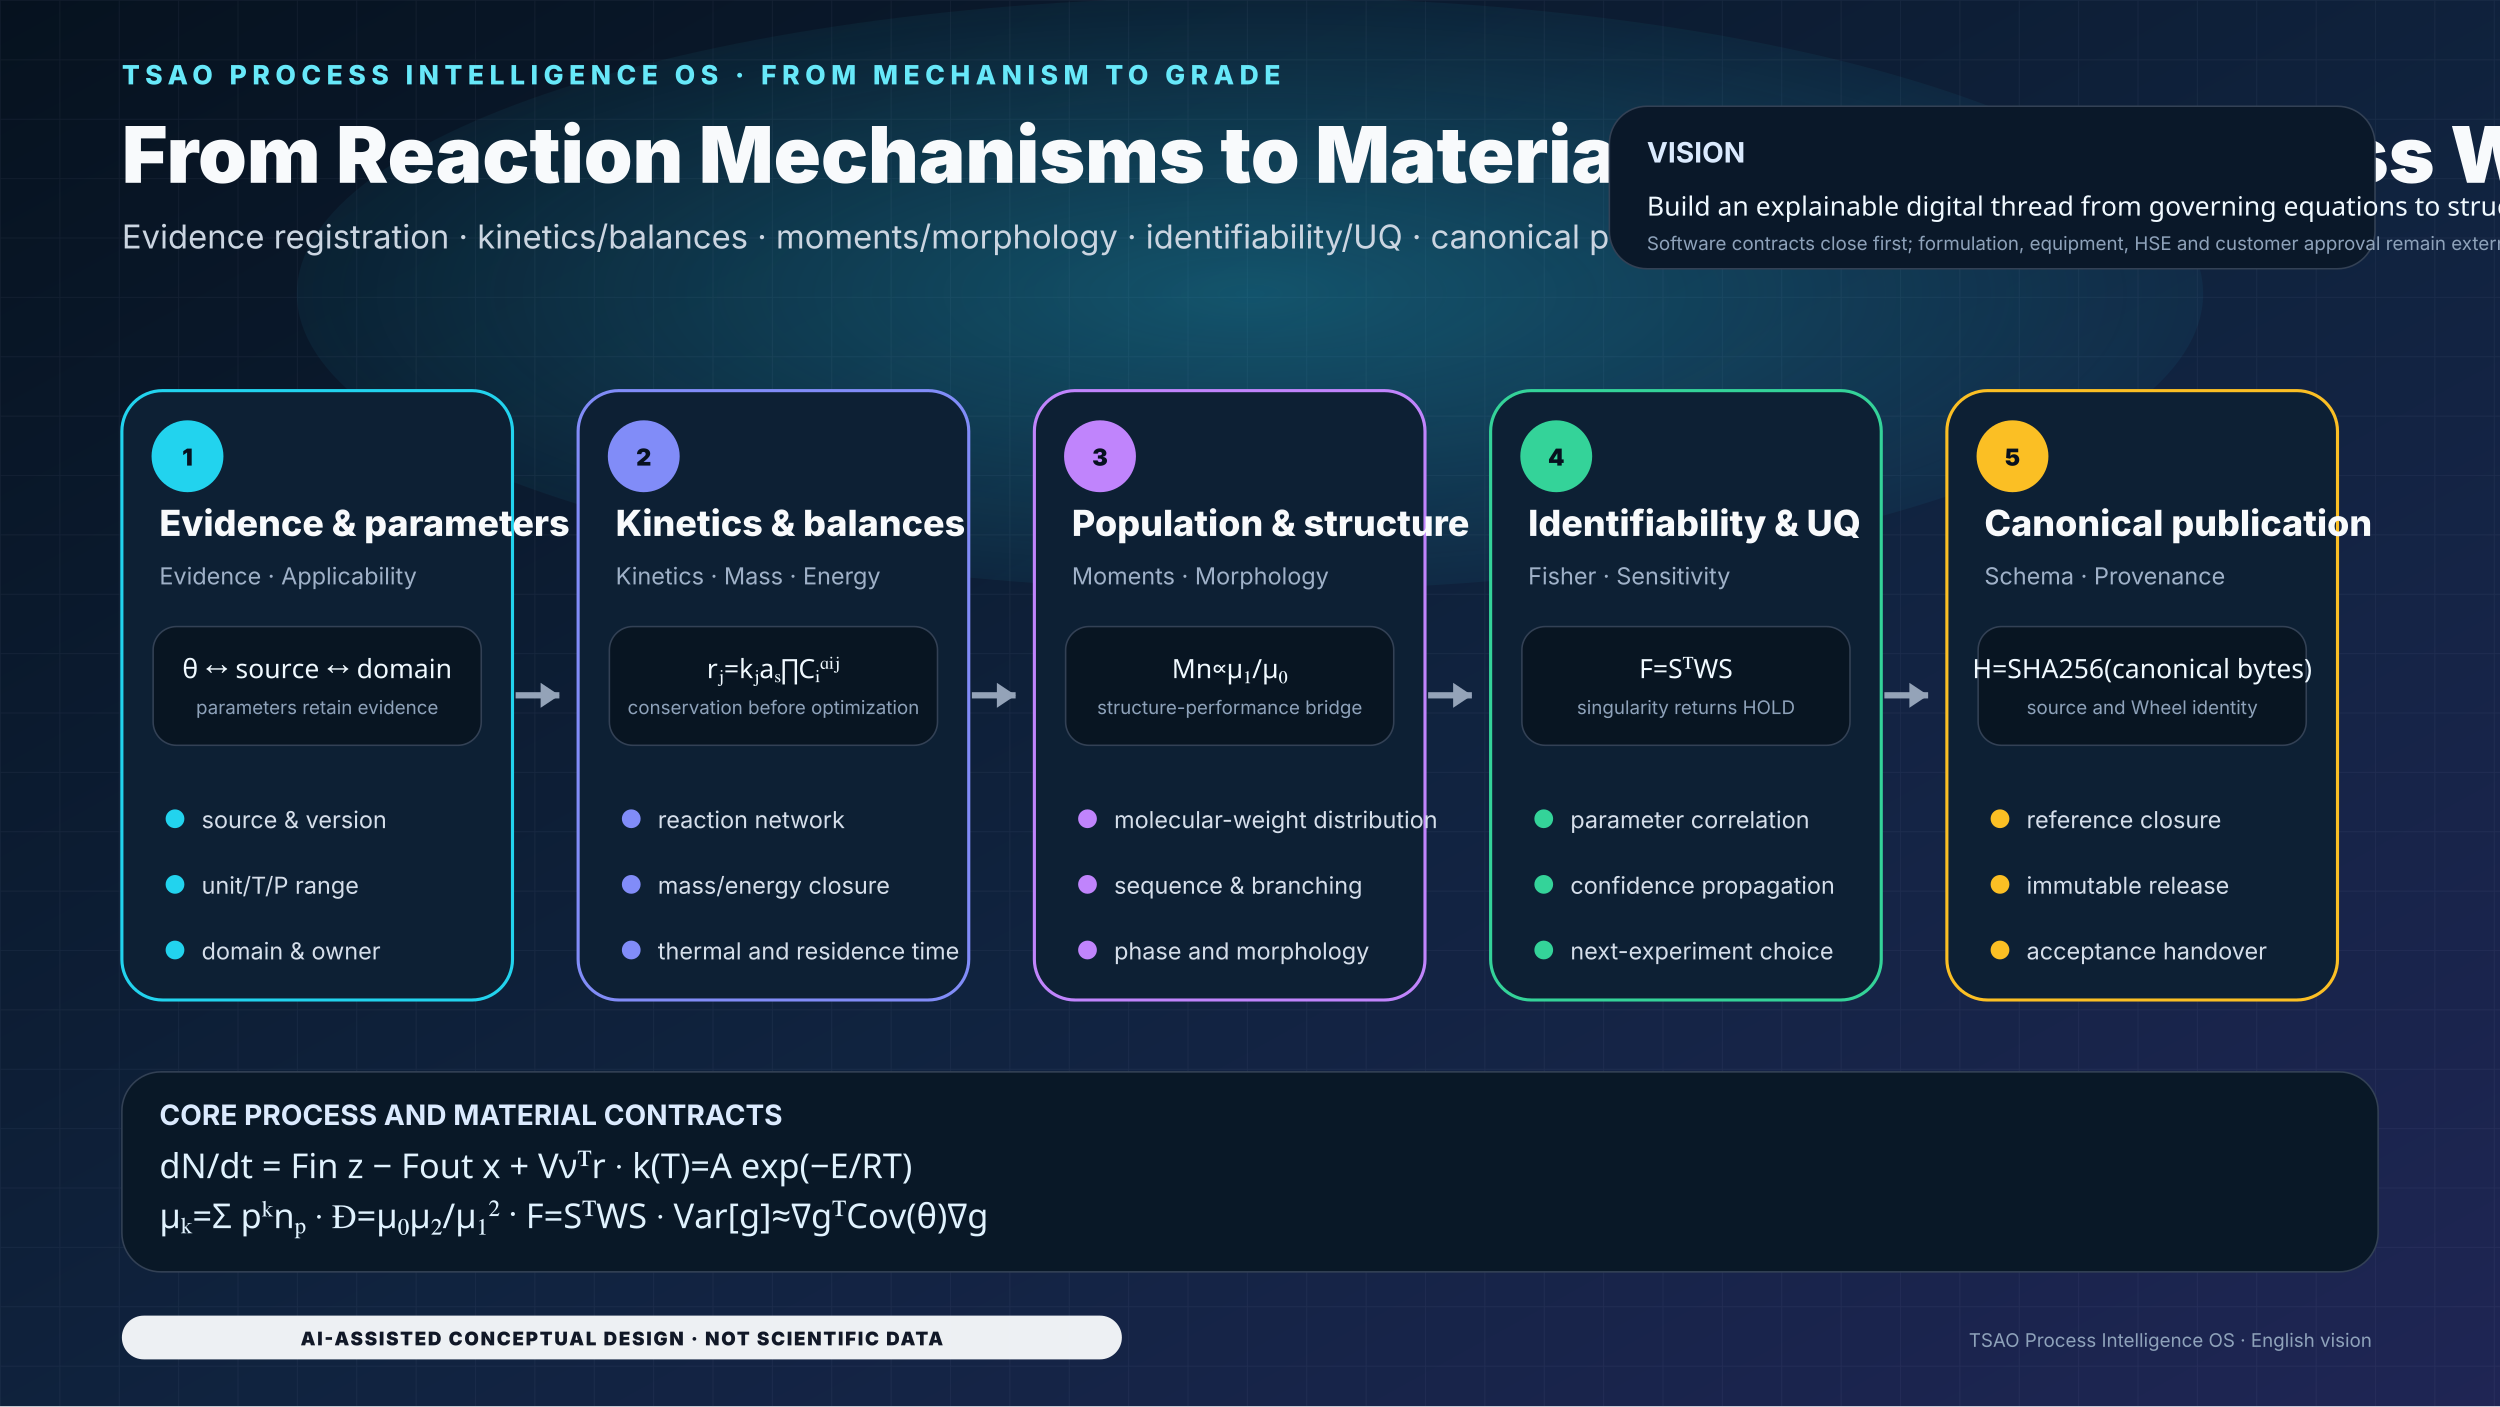
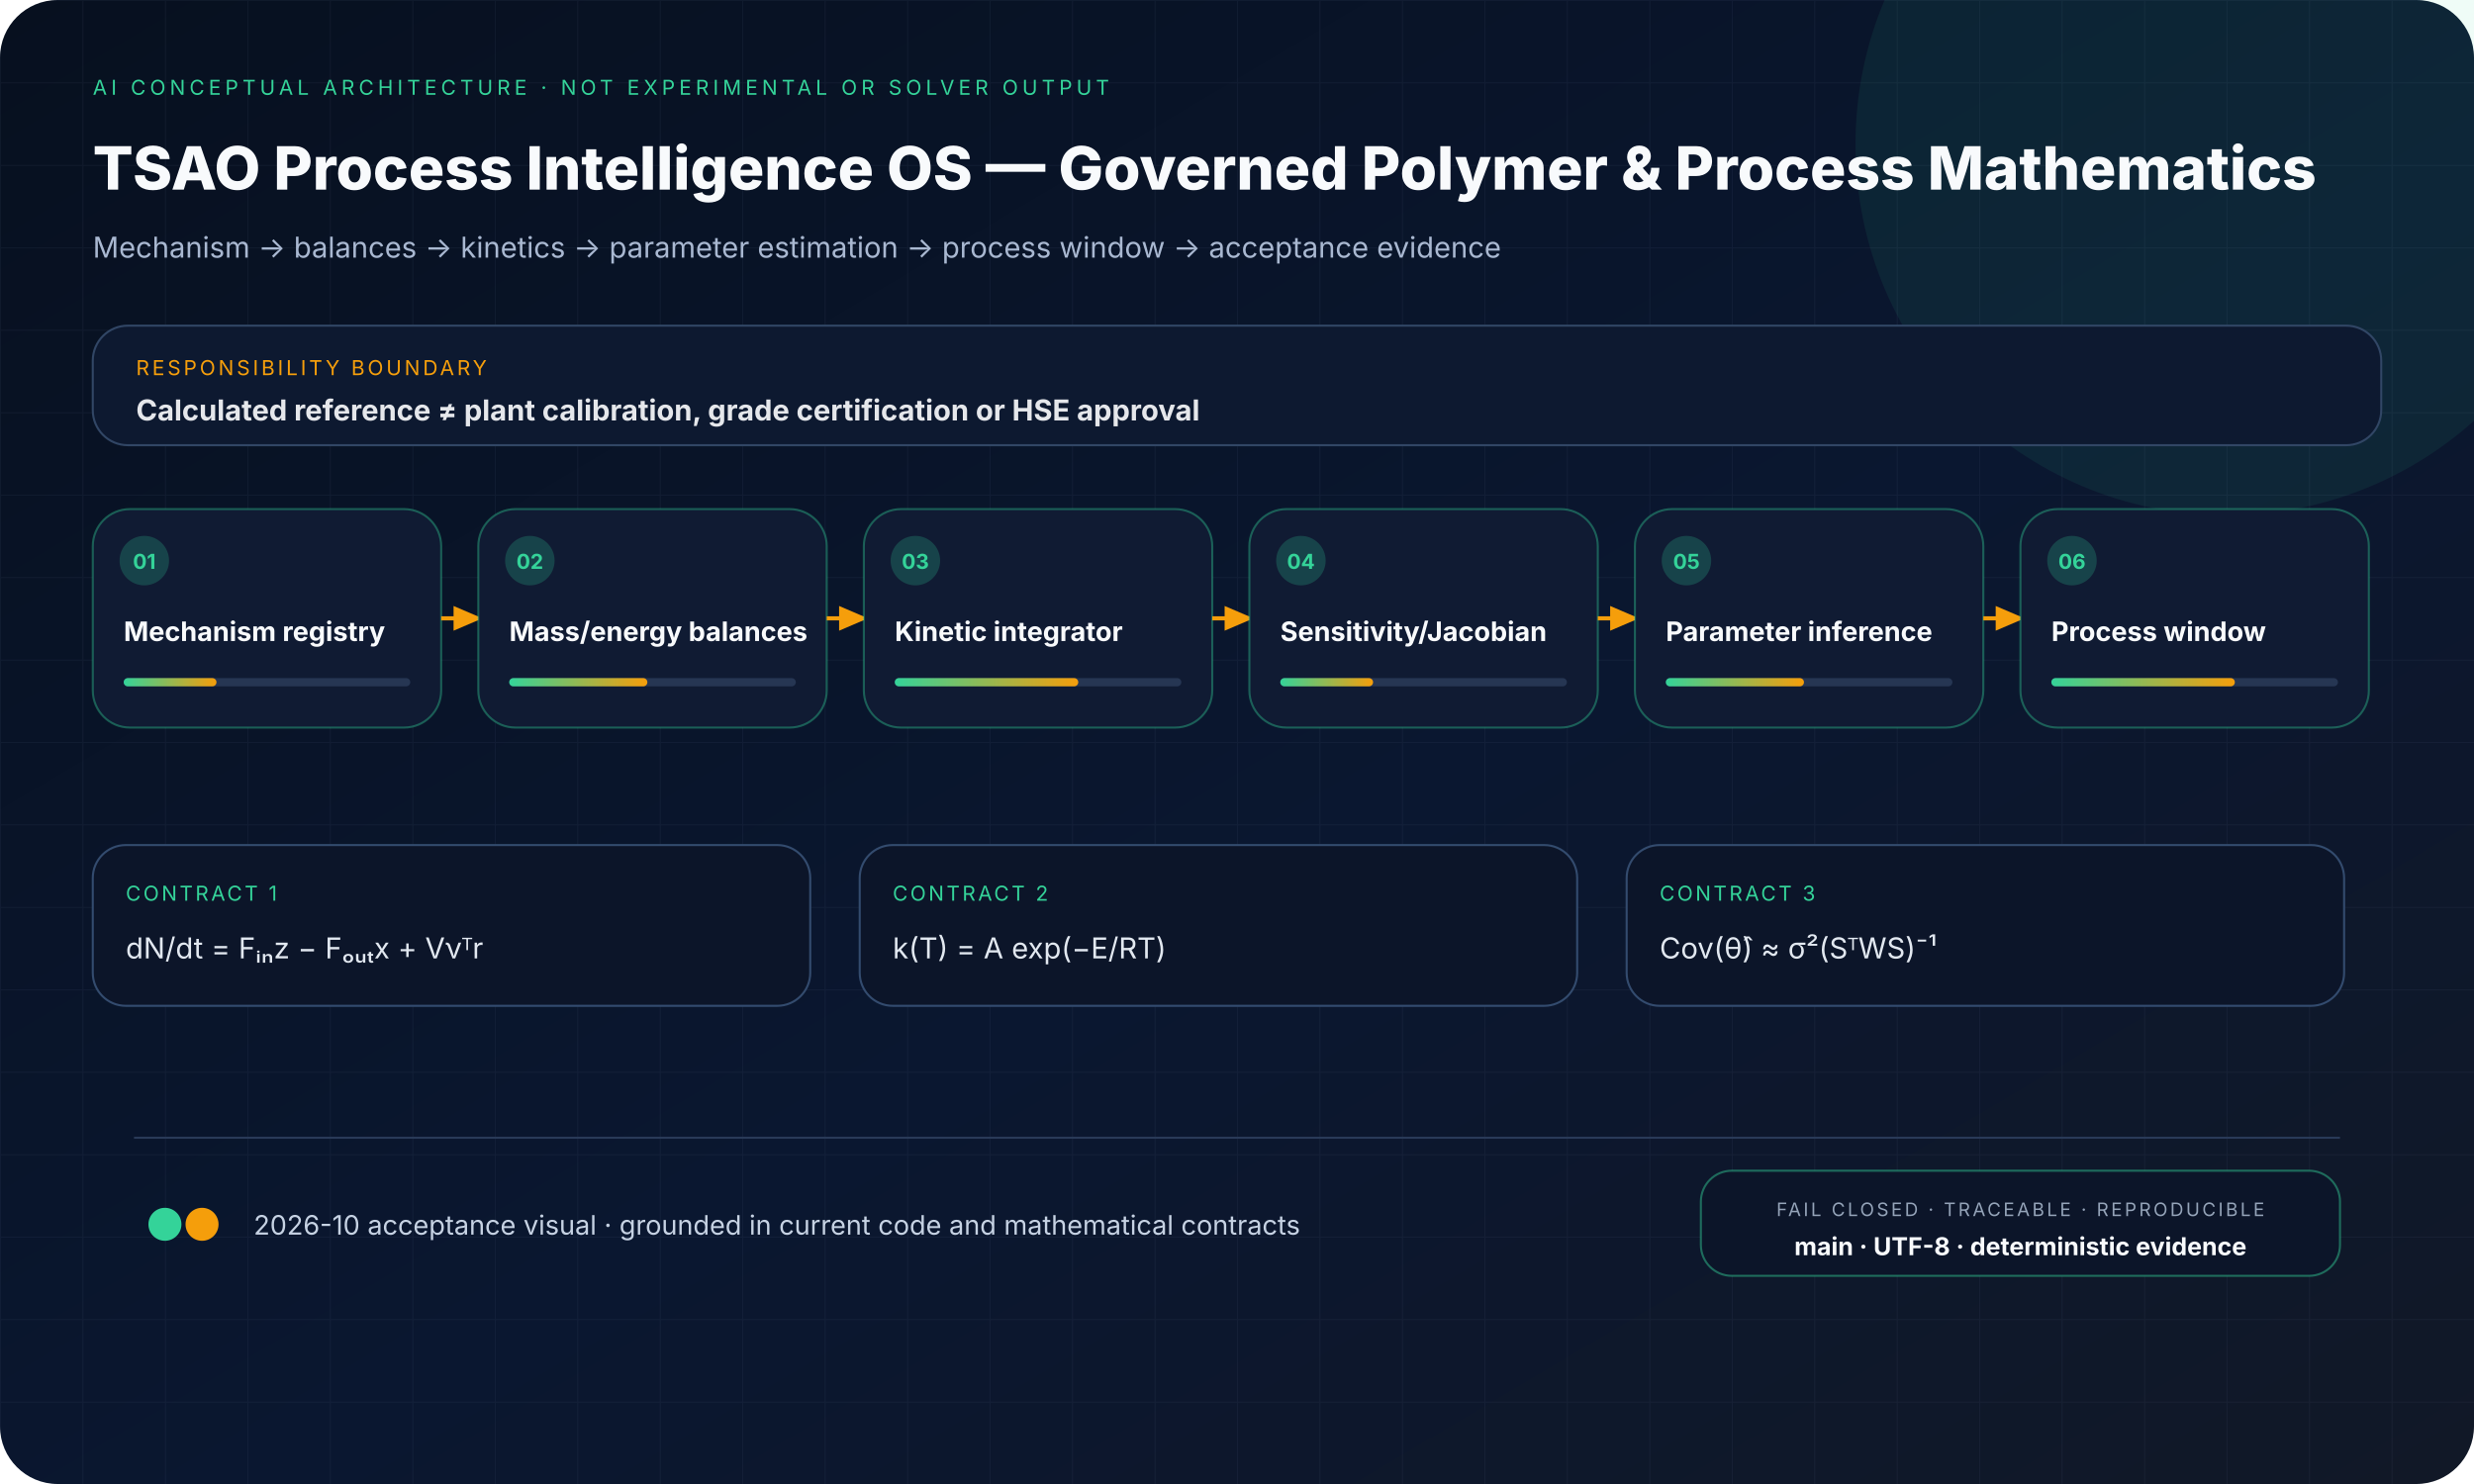
- <svg xmlns="http://www.w3.org/2000/svg" viewBox="0 0 1600 900" role="img" aria-labelledby="title desc">
+ <svg xmlns="http://www.w3.org/2000/svg" width="1200" height="720" viewBox="0 0 1200 720" role="img" aria-labelledby="t d">
  <defs>
-     <linearGradient id="bg" x1="0" y1="0" x2="1" y2="1">
-       <stop offset="0" stop-color="#06121f" />
-       <stop offset="0.55" stop-color="#10233f" />
-       <stop offset="1" stop-color="#1f2554" />
+     <linearGradient id="bg" x2="1" y2="1">
+       <stop stop-color="#07101f" />
+       <stop offset=".55" stop-color="#0a1730" />
+       <stop offset="1" stop-color="#111827" />
    </linearGradient>
-     <radialGradient id="halo" cx="50%" cy="50%" r="60%">
-       <stop offset="0" stop-color="#22d3ee" stop-opacity=".30" />
-       <stop offset="1" stop-color="#22d3ee" stop-opacity="0" />
-     </radialGradient>
-     <pattern id="grid" width="38" height="38" patternUnits="userSpaceOnUse">
-       <path d="M38 0H0V38" fill="none" stroke="#dbeafe" stroke-opacity=".055" />
+     <linearGradient id="f">
+       <stop stop-color="#34D399" />
+       <stop offset="1" stop-color="#F59E0B" />
+     </linearGradient>
+     <pattern id="g" width="40" height="40" patternUnits="userSpaceOnUse">
+       <path d="M40 0H0V40" fill="none" stroke="#6f83a5" opacity=".08" />
    </pattern>
-     <style>
-     text{font-family:Inter,'Noto Sans SC','Noto Sans CJK SC','Microsoft YaHei','PingFang SC','WenQuanYi Micro Hei','Segoe UI',Arial,sans-serif}
-     .eyebrow{font-size:17px;letter-spacing:3.5px;font-weight:800;fill:#67e8f9}
-     .title{font-size:50px;font-weight:850;fill:#f8fafc}
-     .subtitle{font-size:21px;fill:#cbd5e1}
-     .vision{font-size:18px;font-weight:700;fill:#dbeafe}
-     .card-title{font-size:23px;font-weight:800;fill:#f8fafc}
-     .card-sub{font-size:15px;fill:#9fb1c8}
-     .body{font-size:15px;fill:#d5deea}
-     .micro{font-size:12px;fill:#8ea2ba}
-     .step{font-size:15px;font-weight:900;fill:#07111f}
-     .formula{font-family:'STIX Two Math','Cambria Math','Noto Sans Math','Noto Sans SC',serif;font-size:22px;fill:#e0f2fe}
-     .formula-small{font-family:'STIX Two Math','Cambria Math','Noto Sans Math','Noto Sans SC',serif;font-size:17px;fill:#f0f9ff}
-     .disclaimer{font-size:12px;font-weight:850;letter-spacing:1.1px;fill:#111827}
-   </style>
+     <marker id="a" markerWidth="8" markerHeight="8" refX="6" refY="3" orient="auto">
+       <path d="M0 0v6l7-3z" fill="#F59E0B" />
+     </marker>
  </defs>
-   <rect width="1600" height="900" fill="url(#bg)" />
-   <rect width="1600" height="900" fill="url(#grid)" />
-   <ellipse cx="800" cy="188" rx="610" ry="190" fill="url(#halo)" />
-   <g transform="translate(78 54)">
-     <text class="eyebrow">TSAO PROCESS INTELLIGENCE OS · FROM MECHANISM TO GRADE</text>
-     <text class="title" y="63">From Reaction Mechanisms to Material Grades and Process Windows</text>
-     <text class="subtitle" y="105">Evidence registration · kinetics/balances · moments/morphology · identifiability/UQ · canonical publication</text>
+   <style>text{font-family:'Inter','Segoe UI','Noto Sans',sans-serif}.c{fill:#101b33;stroke:#34D399;stroke-opacity:.38}.e{fill:#0c1529;stroke:#334b6e}.n{font-size:10px;font-weight:700;fill:#34D399}.m{font-size:13px;font-weight:700;fill:#f8fafc}.k{font-size:10px;letter-spacing:1.2px;fill:#34D399}.q{font:14px 'Cambria Math','STIX Two Math','Inter','Segoe UI','Noto Sans',sans-serif;fill:#e2e8f0}</style>
+   <rect width="1200" height="720" rx="28" fill="url(#bg)" />
+   <rect width="1200" height="720" rx="28" fill="url(#g)" />
+   <circle cx="1080" cy="70" r="180" fill="#34D399" opacity=".08" />
+   <text x="45" y="46" font-size="10" letter-spacing="2" fill="#34D399">AI CONCEPTUAL ARCHITECTURE · NOT EXPERIMENTAL OR SOLVER OUTPUT</text>
+   <text x="45" y="92" font-size="29" font-weight="800" fill="#f8fafc">TSAO Process Intelligence OS — Governed Polymer &amp; Process Mathematics</text>
+   <text x="45" y="125" font-size="14" fill="#a9b8d1">Mechanism → balances → kinetics → parameter estimation → process window → acceptance evidence</text>
+   <rect x="45" y="158" width="1110" height="58" rx="17" fill="#0d1930" stroke="#314665" />
+   <text x="66" y="182" font-size="10" letter-spacing="1.4" fill="#F59E0B">RESPONSIBILITY BOUNDARY</text>
+   <text x="66" y="204" font-size="14" font-weight="650" fill="#e5e7eb">Calculated reference ≠ plant calibration, grade certification or HSE approval</text>
+   <g transform="translate(45 247)">
+     <rect class="c" width="169" height="106" rx="18" />
+     <circle cx="25" cy="25" r="12" fill="#34D399" opacity=".22" />
+     <text x="25" y="29" text-anchor="middle" class="n">01</text>
+     <text x="15" y="64" class="m">Mechanism registry</text>
+     <rect x="15" y="82" width="139" height="4" rx="2" fill="#263653" />
+     <rect x="15" y="82" width="45" height="4" rx="2" fill="url(#f)" />
  </g>
-   <g transform="translate(1030 68)">
-     <rect width="490" height="104" rx="24" fill="#0a1829" stroke="#334155" />
-     <text x="24" y="36" class="vision">VISION</text>
-     <text x="24" y="70" class="formula-small">Build an explainable digital thread from governing equations to structure, process and product grade</text>
-     <text x="24" y="92" class="micro">Software contracts close first; formulation, equipment, HSE and customer approval remain external.</text>
+   <path d="M 214 300h18" stroke="#F59E0B" stroke-width="2" marker-end="url(#a)" />
+   <g transform="translate(232 247)">
+     <rect class="c" width="169" height="106" rx="18" />
+     <circle cx="25" cy="25" r="12" fill="#34D399" opacity=".22" />
+     <text x="25" y="29" text-anchor="middle" class="n">02</text>
+     <text x="15" y="64" class="m">Mass/energy balances</text>
+     <rect x="15" y="82" width="139" height="4" rx="2" fill="#263653" />
+     <rect x="15" y="82" width="67" height="4" rx="2" fill="url(#f)" />
  </g>
-   <g transform="translate(78 250)">
-     <rect width="250" height="390" rx="26" fill="#0d2034" stroke="#22d3ee" stroke-width="2" />
-     <circle cx="42" cy="42" r="23" fill="#22d3ee" />
-     <text x="42" y="48" text-anchor="middle" class="step">1</text>
-     <text x="24" y="93" class="card-title">Evidence &amp; parameters</text>
-     <text x="24" y="124" class="card-sub">Evidence · Applicability</text>
-     <rect x="20" y="151" width="210" height="76" rx="15" fill="#081522" stroke="#334155" />
-     <text x="125" y="184" text-anchor="middle" class="formula-small">θ ↔ source ↔ domain</text>
-     <text x="125" y="207" text-anchor="middle" class="micro">parameters retain evidence</text>
-     <circle cx="34" cy="274" r="6" fill="#22d3ee" />
-     <text x="51" y="280" class="body">source &amp; version</text>
-     <circle cx="34" cy="316" r="6" fill="#22d3ee" />
-     <text x="51" y="322" class="body">unit/T/P range</text>
-     <circle cx="34" cy="358" r="6" fill="#22d3ee" />
-     <text x="51" y="364" class="body">domain &amp; owner</text>
+   <path d="M 401 300h18" stroke="#F59E0B" stroke-width="2" marker-end="url(#a)" />
+   <g transform="translate(419 247)">
+     <rect class="c" width="169" height="106" rx="18" />
+     <circle cx="25" cy="25" r="12" fill="#34D399" opacity=".22" />
+     <text x="25" y="29" text-anchor="middle" class="n">03</text>
+     <text x="15" y="64" class="m">Kinetic integrator</text>
+     <rect x="15" y="82" width="139" height="4" rx="2" fill="#263653" />
+     <rect x="15" y="82" width="89" height="4" rx="2" fill="url(#f)" />
  </g>
-   <g transform="translate(370 250)">
-     <rect width="250" height="390" rx="26" fill="#0d2034" stroke="#818cf8" stroke-width="2" />
-     <circle cx="42" cy="42" r="23" fill="#818cf8" />
-     <text x="42" y="48" text-anchor="middle" class="step">2</text>
-     <text x="24" y="93" class="card-title">Kinetics &amp; balances</text>
-     <text x="24" y="124" class="card-sub">Kinetics · Mass · Energy</text>
-     <rect x="20" y="151" width="210" height="76" rx="15" fill="#081522" stroke="#334155" />
-     <text x="125" y="184" text-anchor="middle" class="formula-small">rⱼ=kⱼaₛ∏Cᵢᵅⁱʲ</text>
-     <text x="125" y="207" text-anchor="middle" class="micro">conservation before optimization</text>
-     <circle cx="34" cy="274" r="6" fill="#818cf8" />
-     <text x="51" y="280" class="body">reaction network</text>
-     <circle cx="34" cy="316" r="6" fill="#818cf8" />
-     <text x="51" y="322" class="body">mass/energy closure</text>
-     <circle cx="34" cy="358" r="6" fill="#818cf8" />
-     <text x="51" y="364" class="body">thermal and residence time</text>
+   <path d="M 588 300h18" stroke="#F59E0B" stroke-width="2" marker-end="url(#a)" />
+   <g transform="translate(606 247)">
+     <rect class="c" width="169" height="106" rx="18" />
+     <circle cx="25" cy="25" r="12" fill="#34D399" opacity=".22" />
+     <text x="25" y="29" text-anchor="middle" class="n">04</text>
+     <text x="15" y="64" class="m">Sensitivity/Jacobian</text>
+     <rect x="15" y="82" width="139" height="4" rx="2" fill="#263653" />
+     <rect x="15" y="82" width="45" height="4" rx="2" fill="url(#f)" />
  </g>
-   <g transform="translate(662 250)">
-     <rect width="250" height="390" rx="26" fill="#0d2034" stroke="#c084fc" stroke-width="2" />
-     <circle cx="42" cy="42" r="23" fill="#c084fc" />
-     <text x="42" y="48" text-anchor="middle" class="step">3</text>
-     <text x="24" y="93" class="card-title">Population &amp; structure</text>
-     <text x="24" y="124" class="card-sub">Moments · Morphology</text>
-     <rect x="20" y="151" width="210" height="76" rx="15" fill="#081522" stroke="#334155" />
-     <text x="125" y="184" text-anchor="middle" class="formula-small">Mn∝μ₁/μ₀</text>
-     <text x="125" y="207" text-anchor="middle" class="micro">structure-performance bridge</text>
-     <circle cx="34" cy="274" r="6" fill="#c084fc" />
-     <text x="51" y="280" class="body">molecular-weight distribution</text>
-     <circle cx="34" cy="316" r="6" fill="#c084fc" />
-     <text x="51" y="322" class="body">sequence &amp; branching</text>
-     <circle cx="34" cy="358" r="6" fill="#c084fc" />
-     <text x="51" y="364" class="body">phase and morphology</text>
+   <path d="M 775 300h18" stroke="#F59E0B" stroke-width="2" marker-end="url(#a)" />
+   <g transform="translate(793 247)">
+     <rect class="c" width="169" height="106" rx="18" />
+     <circle cx="25" cy="25" r="12" fill="#34D399" opacity=".22" />
+     <text x="25" y="29" text-anchor="middle" class="n">05</text>
+     <text x="15" y="64" class="m">Parameter inference</text>
+     <rect x="15" y="82" width="139" height="4" rx="2" fill="#263653" />
+     <rect x="15" y="82" width="67" height="4" rx="2" fill="url(#f)" />
  </g>
-   <g transform="translate(954 250)">
-     <rect width="250" height="390" rx="26" fill="#0d2034" stroke="#34d399" stroke-width="2" />
-     <circle cx="42" cy="42" r="23" fill="#34d399" />
-     <text x="42" y="48" text-anchor="middle" class="step">4</text>
-     <text x="24" y="93" class="card-title">Identifiability &amp; UQ</text>
-     <text x="24" y="124" class="card-sub">Fisher · Sensitivity</text>
-     <rect x="20" y="151" width="210" height="76" rx="15" fill="#081522" stroke="#334155" />
-     <text x="125" y="184" text-anchor="middle" class="formula-small">F=SᵀWS</text>
-     <text x="125" y="207" text-anchor="middle" class="micro">singularity returns HOLD</text>
-     <circle cx="34" cy="274" r="6" fill="#34d399" />
-     <text x="51" y="280" class="body">parameter correlation</text>
-     <circle cx="34" cy="316" r="6" fill="#34d399" />
-     <text x="51" y="322" class="body">confidence propagation</text>
-     <circle cx="34" cy="358" r="6" fill="#34d399" />
-     <text x="51" y="364" class="body">next-experiment choice</text>
+   <path d="M 962 300h18" stroke="#F59E0B" stroke-width="2" marker-end="url(#a)" />
+   <g transform="translate(980 247)">
+     <rect class="c" width="169" height="106" rx="18" />
+     <circle cx="25" cy="25" r="12" fill="#34D399" opacity=".22" />
+     <text x="25" y="29" text-anchor="middle" class="n">06</text>
+     <text x="15" y="64" class="m">Process window</text>
+     <rect x="15" y="82" width="139" height="4" rx="2" fill="#263653" />
+     <rect x="15" y="82" width="89" height="4" rx="2" fill="url(#f)" />
  </g>
-   <g transform="translate(1246 250)">
-     <rect width="250" height="390" rx="26" fill="#0d2034" stroke="#fbbf24" stroke-width="2" />
-     <circle cx="42" cy="42" r="23" fill="#fbbf24" />
-     <text x="42" y="48" text-anchor="middle" class="step">5</text>
-     <text x="24" y="93" class="card-title">Canonical publication</text>
-     <text x="24" y="124" class="card-sub">Schema · Provenance</text>
-     <rect x="20" y="151" width="210" height="76" rx="15" fill="#081522" stroke="#334155" />
-     <text x="125" y="184" text-anchor="middle" class="formula-small">H=SHA256(canonical bytes)</text>
-     <text x="125" y="207" text-anchor="middle" class="micro">source and Wheel identity</text>
-     <circle cx="34" cy="274" r="6" fill="#fbbf24" />
-     <text x="51" y="280" class="body">reference closure</text>
-     <circle cx="34" cy="316" r="6" fill="#fbbf24" />
-     <text x="51" y="322" class="body">immutable release</text>
-     <circle cx="34" cy="358" r="6" fill="#fbbf24" />
-     <text x="51" y="364" class="body">acceptance handover</text>
+   <g transform="translate(45 410)">
+     <rect class="e" width="348" height="78" rx="16" />
+     <text x="16" y="27" class="k">CONTRACT 1</text>
+     <text x="16" y="55" class="q">dN/dt = Fᵢₙz − Fₒᵤₜx + Vνᵀr</text>
  </g>
-   <path d="M330 445h28" stroke="#94a3b8" stroke-width="4" />
-   <path d="M358 445l-12-8v16z" fill="#94a3b8" />
-   <path d="M622 445h28" stroke="#94a3b8" stroke-width="4" />
-   <path d="M650 445l-12-8v16z" fill="#94a3b8" />
-   <path d="M914 445h28" stroke="#94a3b8" stroke-width="4" />
-   <path d="M942 445l-12-8v16z" fill="#94a3b8" />
-   <path d="M1206 445h28" stroke="#94a3b8" stroke-width="4" />
-   <path d="M1234 445l-12-8v16z" fill="#94a3b8" />
-   <g transform="translate(78 686)">
-     <rect width="1444" height="128" rx="25" fill="#091827" stroke="#334155" />
-     <text x="24" y="34" class="vision">CORE PROCESS AND MATERIAL CONTRACTS</text>
-     <text x="24" y="68" class="formula">dN/dt = Fin z − Fout x + Vνᵀr   ·   k(T)=A exp(−E/RT)</text>
-     <text x="24" y="100" class="formula">μₖ=Σ pᵏnₚ   ·   Đ=μ₀μ₂/μ₁²   ·   F=SᵀWS   ·   Var[g]≈∇gᵀCov(θ)∇g</text>
+   <g transform="translate(417 410)">
+     <rect class="e" width="348" height="78" rx="16" />
+     <text x="16" y="27" class="k">CONTRACT 2</text>
+     <text x="16" y="55" class="q">k(T) = A exp(−E/RT)</text>
  </g>
-   <g transform="translate(78 842)">
-     <rect width="640" height="28" rx="14" fill="#f8fafc" opacity=".95" />
-     <text x="320" y="19" text-anchor="middle" class="disclaimer">AI-ASSISTED CONCEPTUAL DESIGN · NOT SCIENTIFIC DATA</text>
-     <text x="1440" y="20" text-anchor="end" class="micro">TSAO Process Intelligence OS · English vision</text>
+   <g transform="translate(789 410)">
+     <rect class="e" width="348" height="78" rx="16" />
+     <text x="16" y="27" class="k">CONTRACT 3</text>
+     <text x="16" y="55" class="q">Cov(θ̂) ≈ σ²(SᵀWS)⁻¹</text>
  </g>
+   <path d="M65 552h1070" stroke="#293a58" />
+   <circle cx="80" cy="594" r="8" fill="#34D399" />
+   <circle cx="98" cy="594" r="8" fill="#F59E0B" />
+   <text x="123" y="599" font-size="13" fill="#c6d2e3">2026-10 acceptance visual · grounded in current code and mathematical contracts</text>
+   <rect x="825" y="568" width="310" height="51" rx="15" fill="#0c1529" stroke="#34D399" stroke-opacity=".45" />
+   <text x="980" y="590" text-anchor="middle" font-size="9" letter-spacing="1.2" fill="#94a3b8">FAIL CLOSED · TRACEABLE · REPRODUCIBLE</text>
+   <text x="980" y="609" text-anchor="middle" font-size="12" font-weight="700" fill="#f8fafc">main · UTF-8 · deterministic evidence</text>
</svg>
